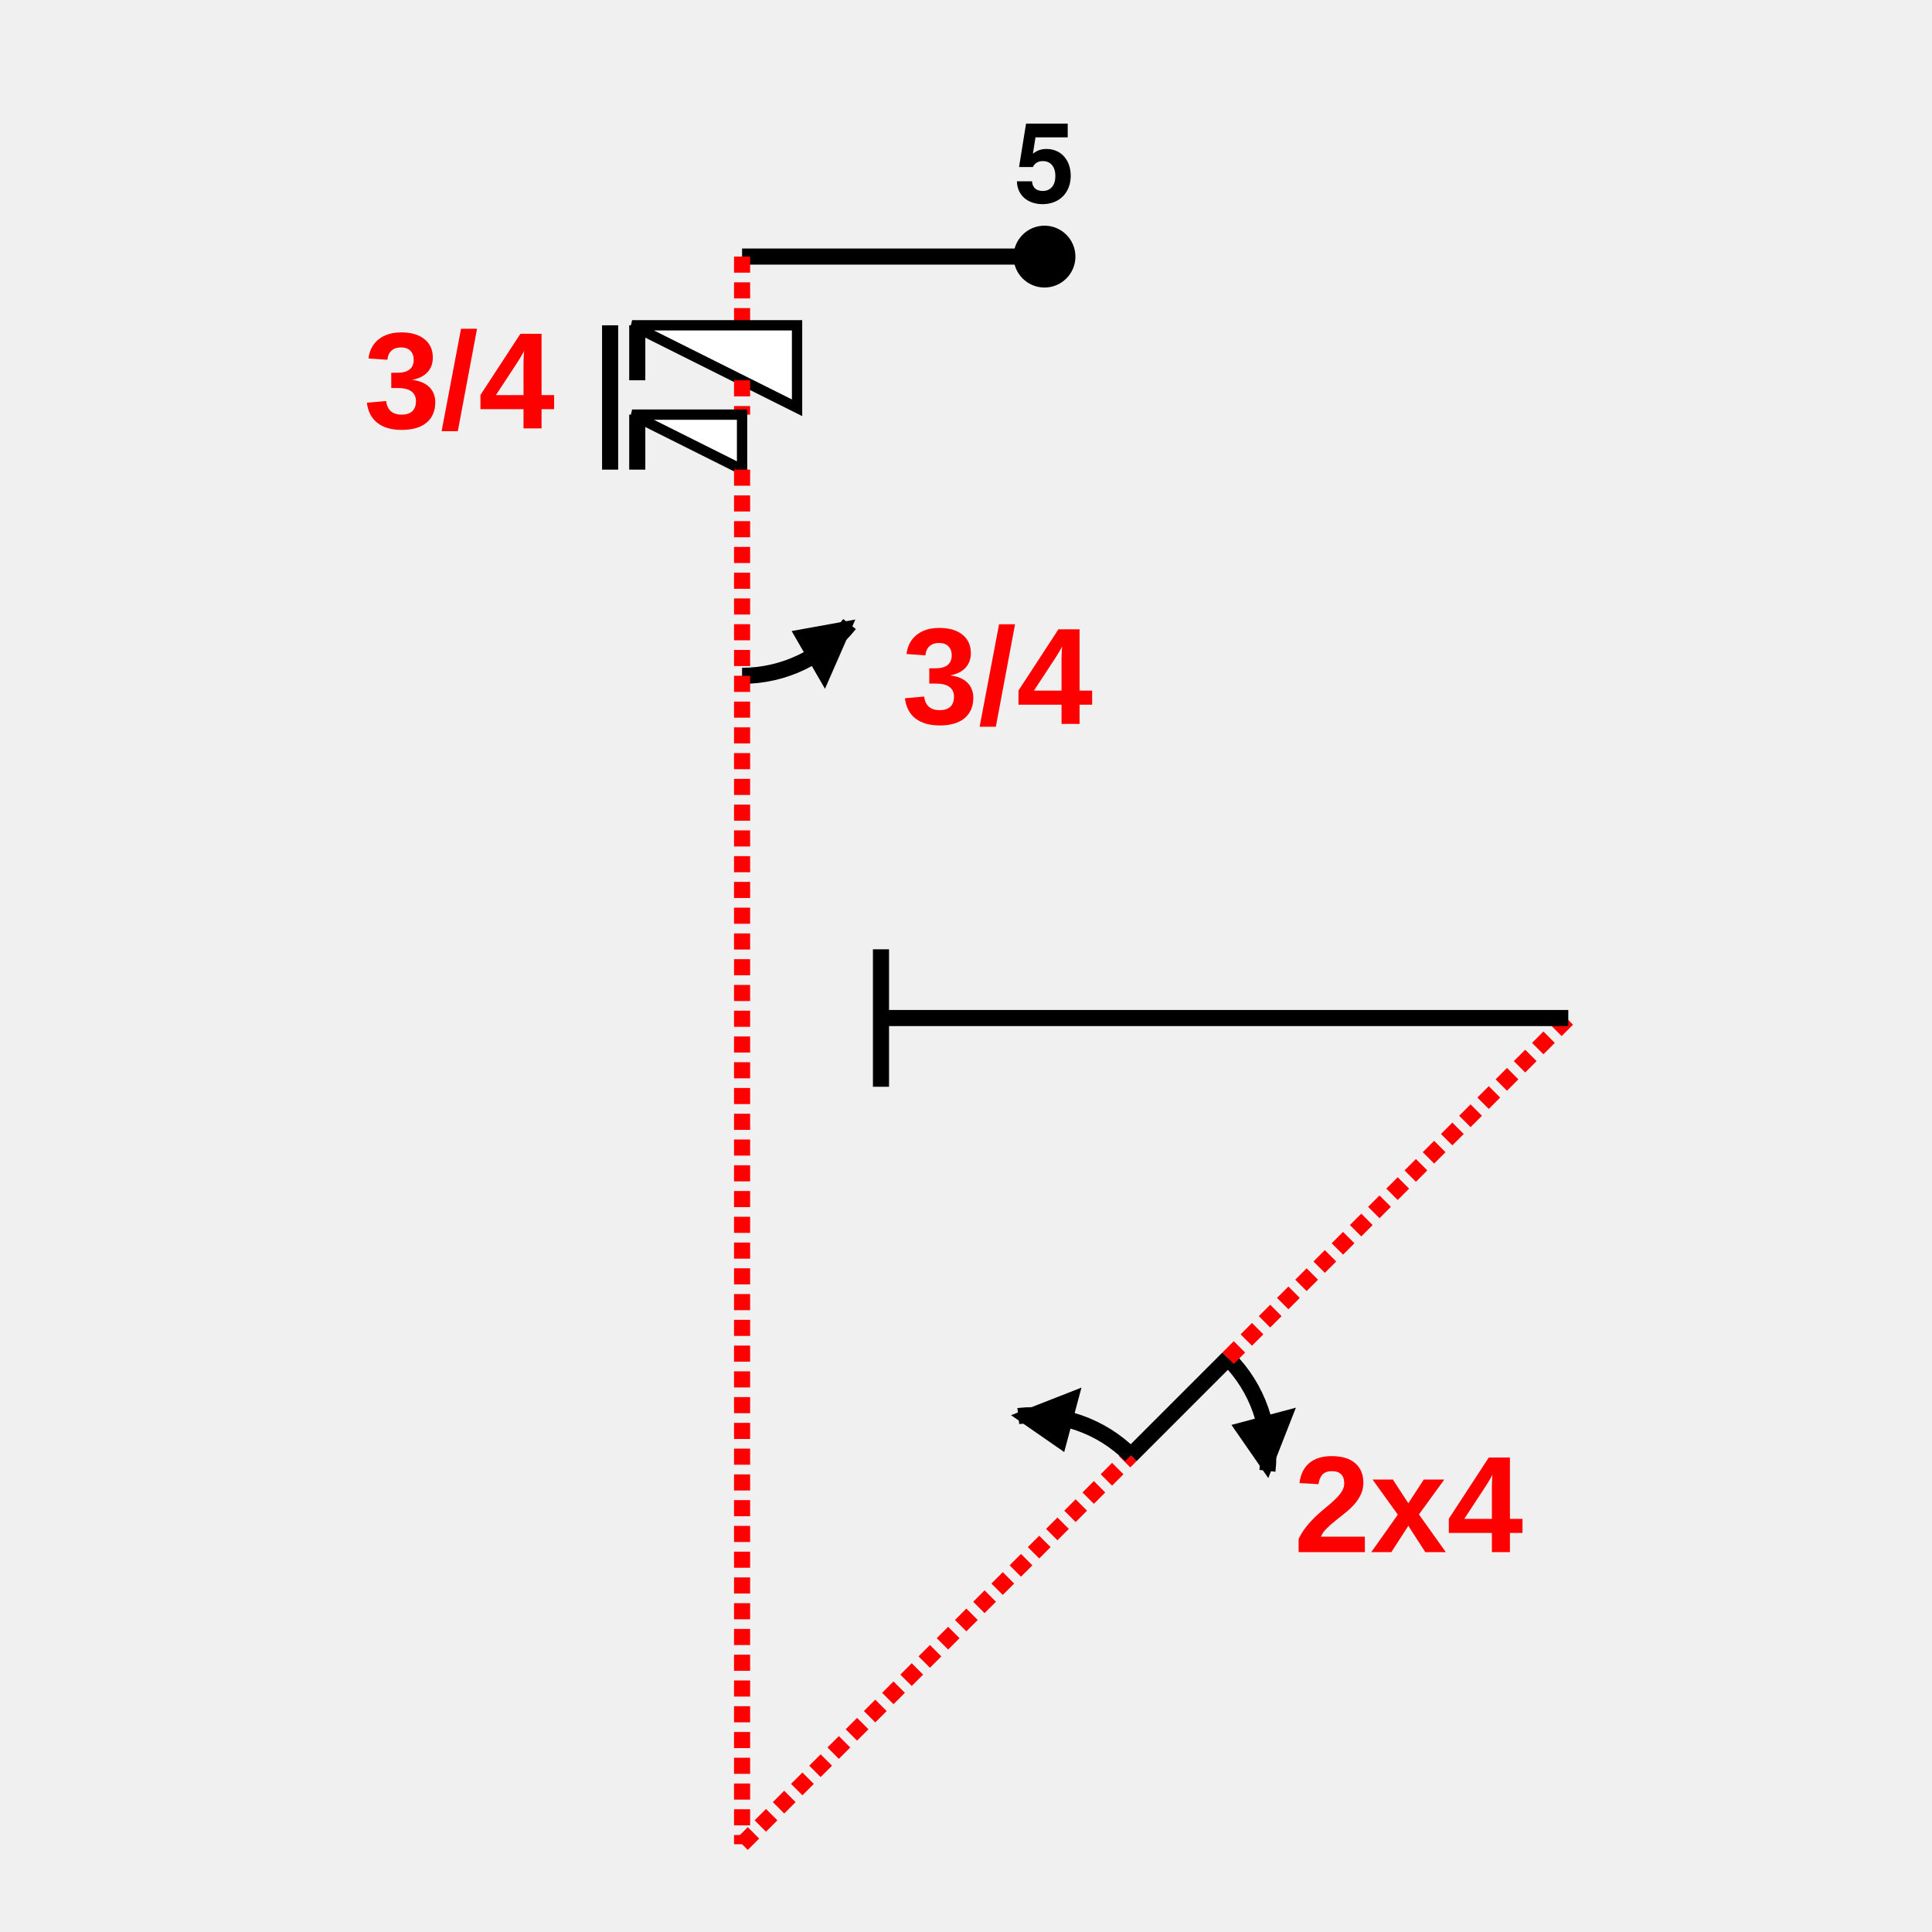
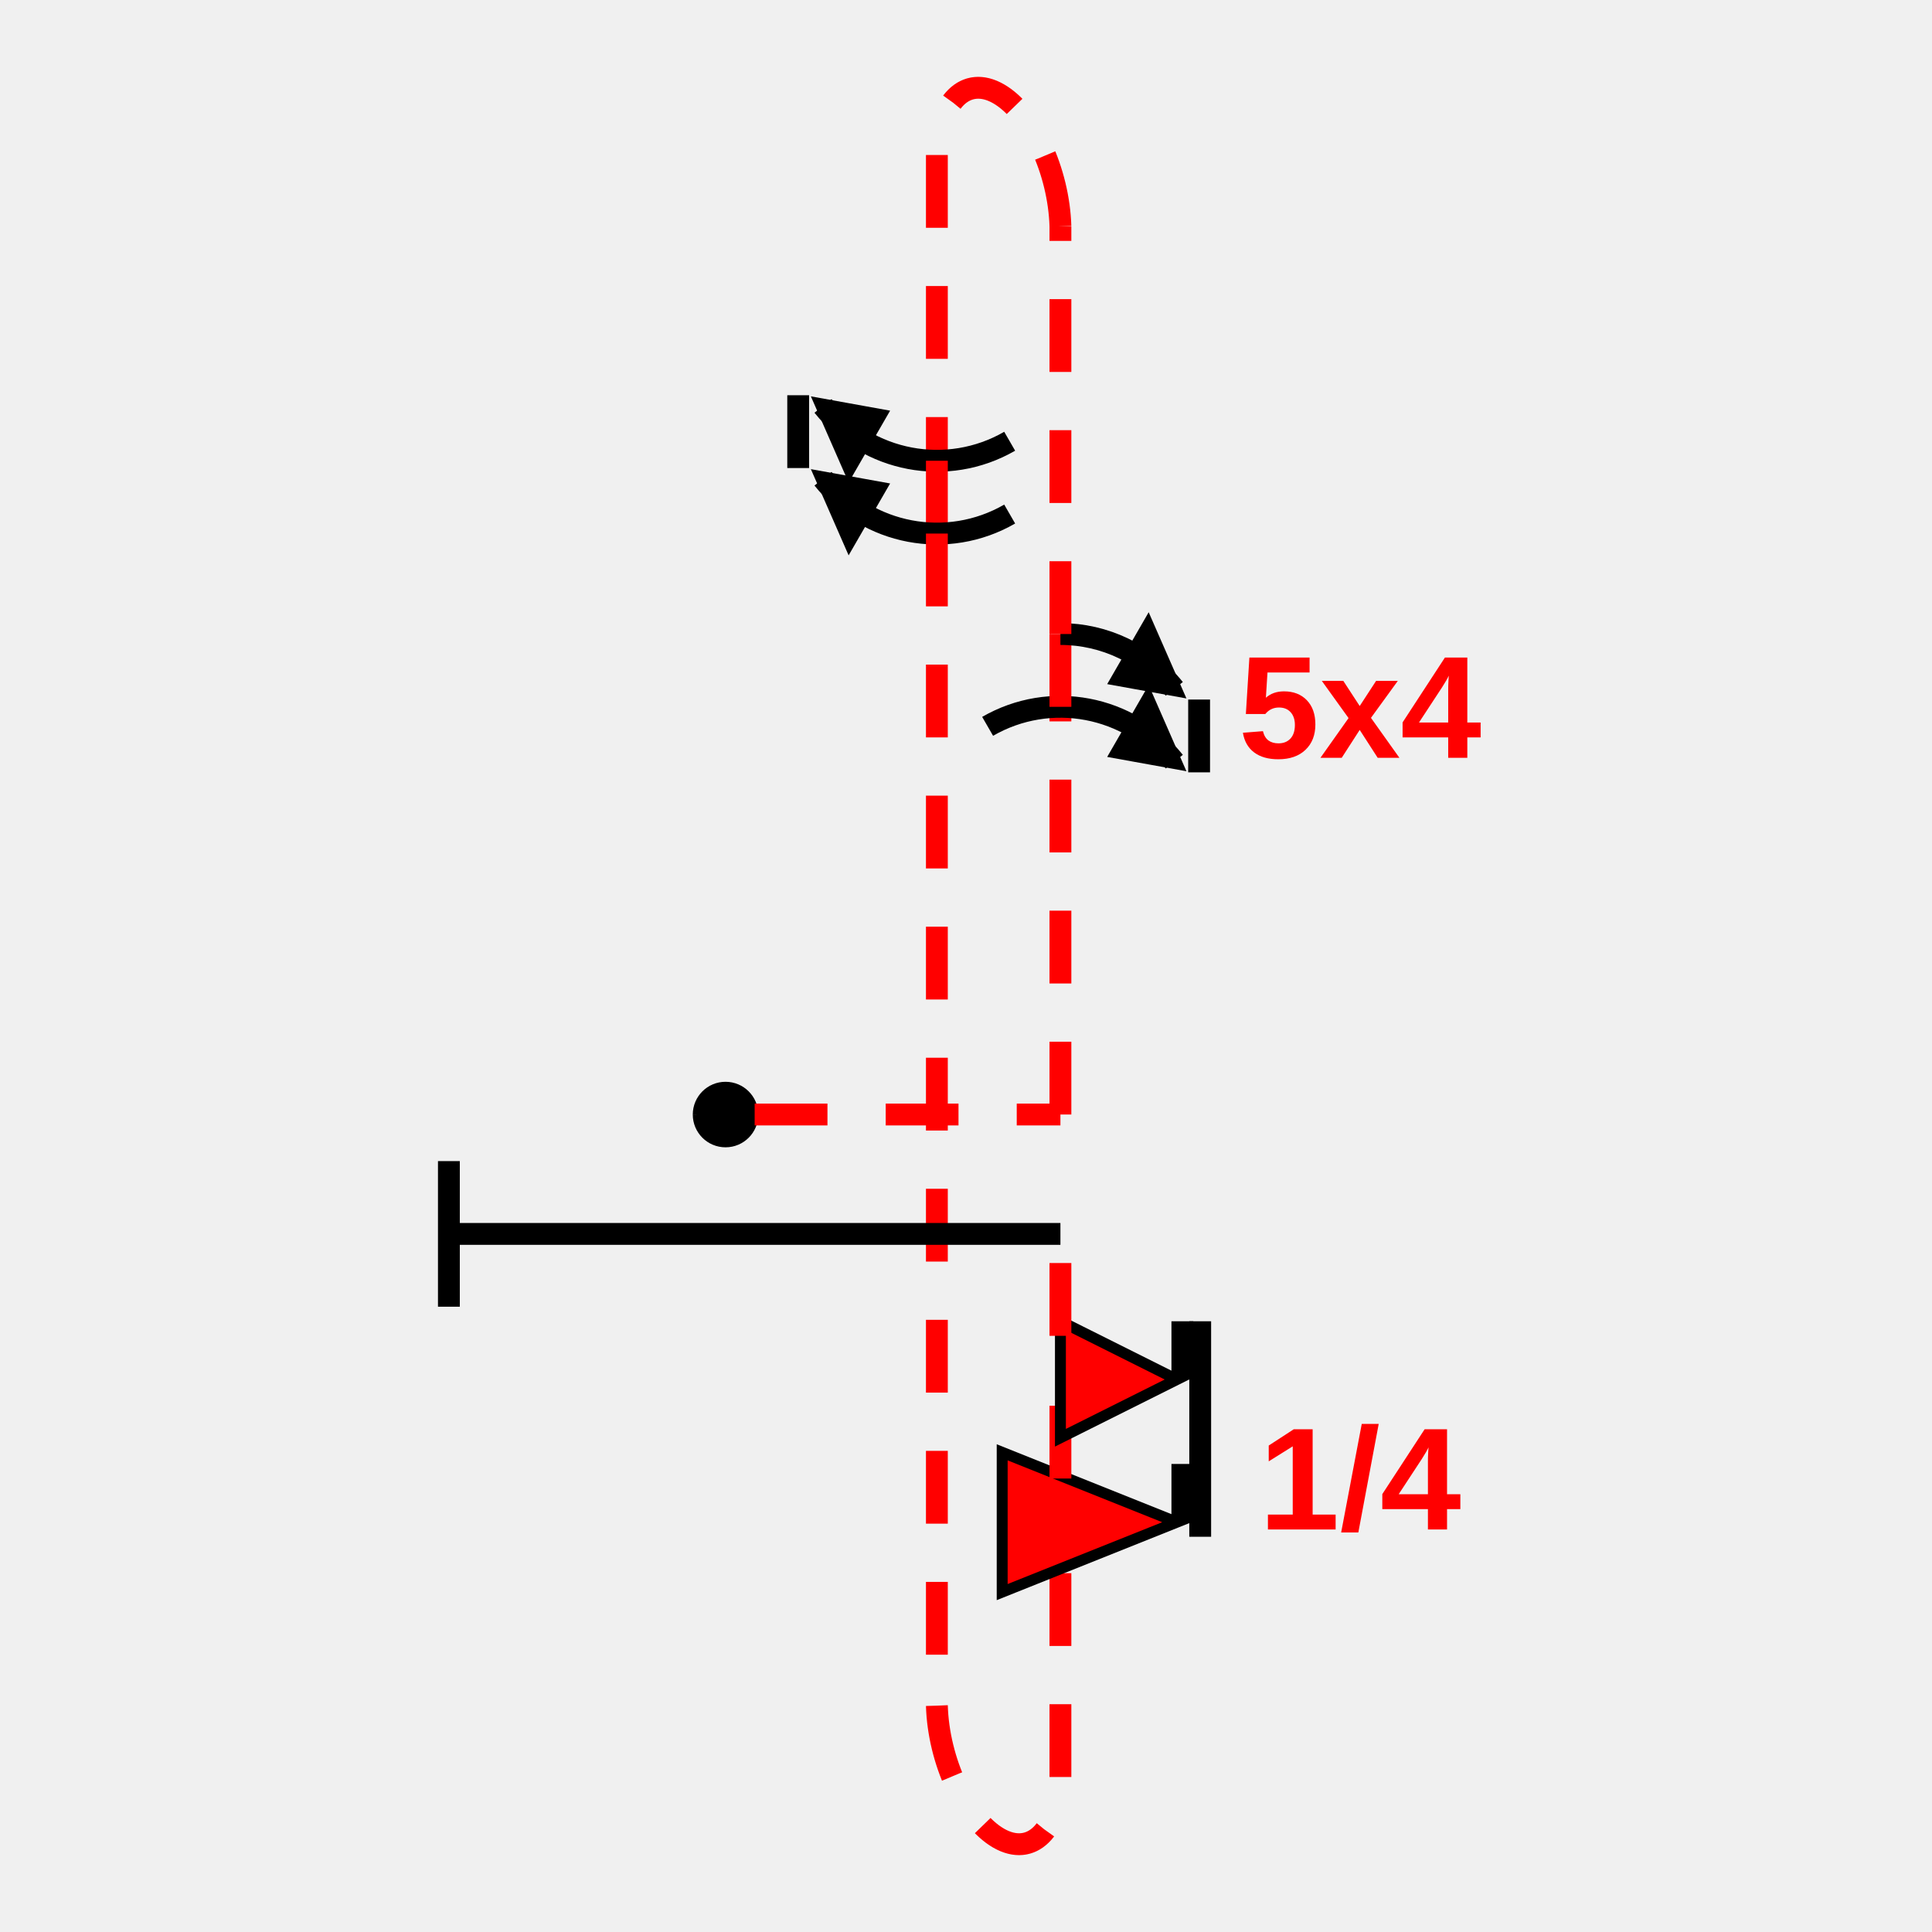
- <svg xmlns="http://www.w3.org/2000/svg" version="1.2" baseProfile="tiny" id="selectedFigureSvg" width="600px" height="600px" viewBox="-107.82 -37.33 192.8 281.1">
+ <svg xmlns="http://www.w3.org/2000/svg" version="1.2" baseProfile="tiny" id="selectedFigureSvg" width="100px" height="100px" viewBox="-45.1 -153.09 156.26 265.38">
  <g id="sequence">
    <g id="figure-2">
-       <text style="font-family: Verdana, Helvetica, Sans; font-size: 16px; font-weight: bold; fill: black;" text-anchor="middle" x="0" y="-8" class="figNr">5</text>
      <path d="M 0,0 m -4,0 a4,4 0 1 1 0,0.01" style="stroke: black; stroke-width: 1px; fill: black;" />
-       <path d="M -4,0 l -40,0" style="stroke: black; stroke-width: 5px; fill: none; vector-effect: non-scaling-stroke;" class="line" id="figure-2-entry" />
-       <path d="M -44,0 l 0,10" style="stroke-dasharray: 5, 3; stroke: red; stroke-width: 5px; fill: none; vector-effect: non-scaling-stroke;" class="line" id="figure-2-roll0-gap0" />
-       <path d="M -44,10 m -15.25,0 l 0,8 " style="stroke: black; stroke-width: 5px; fill: none; vector-effect: non-scaling-stroke;" />
-       <path d="M -44,10 m -16,0 l 24,12 l 0,-12 z" style="stroke: black; stroke-width: 1.5px; fill: white;" />
-       <text style="font-family: Arial, Sans; font-size: 20px; font-weight: bold; fill: red;" text-anchor="middle" x="-85.14" y="25">3/4</text>
-       <path d="M -44,18 l 0,5" style="stroke-dasharray: 5, 3; stroke: red; stroke-width: 5px; fill: none; vector-effect: non-scaling-stroke;" class="line" />
-       <path d="M -44,23 m -19.2,8 l 0,-21" style="stroke: black; stroke-width: 5px; fill: none; vector-effect: non-scaling-stroke;" />
-       <path d="M -44,23 m -15.25,0 l 0,8 " style="stroke: black; stroke-width: 5px; fill: none; vector-effect: non-scaling-stroke;" />
-       <path d="M -44,23 m -16,0 l 16,8 l 0,-8 z" style="stroke: black; stroke-width: 1.5px; fill: white;" />
-       <path d="M -44,31 l 0,30" style="stroke-dasharray: 5, 3; stroke: red; stroke-width: 5px; fill: none; vector-effect: non-scaling-stroke;" class="line" id="figure-2-roll0-gap1" />
-       <path d="M -44,61 m 15.64,-7.53 l -3.64,8.31 l -4,-6.93 z" style="stroke: black; stroke-width: 1px; fill: black;" />
-       <path d="M -44,61 m 15.64,-7.53 a 20,20 0 0 1 -15.64,7.53 " style="stroke: black; stroke-width: 5px; fill: none; vector-effect: non-scaling-stroke;" />
-       <text style="font-family: Arial, Sans; font-size: 20px; font-weight: bold; fill: red;" text-anchor="middle" x="-6.86" y="68">3/4</text>
-       <path d="M -44,61 l 0,170" style="stroke-dasharray: 5, 3; stroke: red; stroke-width: 5px; fill: none; vector-effect: non-scaling-stroke;" class="line" id="figure-2-roll0-gap2" />
-       <path d="M -44,231 l 56.57,-56.57" style="stroke-dasharray: 5, 3; stroke: red; stroke-width: 5px; fill: none; vector-effect: non-scaling-stroke;" class="line" id="figure-2-roll1-gap0" />
-       <path d="M 12.57,174.43 m -16.38,-5.73 l 8.45,-3.31 l -2.07,7.73 z" style="stroke: black; stroke-width: 1px; fill: black;" />
-       <path d="M 12.57,174.43 m -16.38,-5.73 a 20,20 0 0 1 16.38,5.73 " style="stroke: black; stroke-width: 5px; fill: none; vector-effect: non-scaling-stroke;" />
-       <path d="M 12.57,174.43 l 14.14,-14.14" style="stroke: black; stroke-width: 5px; fill: none; vector-effect: non-scaling-stroke;" class="line" id="figure-2-roll1-gap1" />
-       <path d="M 26.71,160.29 m 5.73,16.38 l 3.31,-8.45 l -7.73,2.07 z" style="stroke: black; stroke-width: 1px; fill: black;" />
-       <path d="M 26.71,160.29 m 5.73,16.38 a 20,20 0 0 0 -5.73,-16.38 " style="stroke: black; stroke-width: 5px; fill: none; vector-effect: non-scaling-stroke;" />
-       <text style="font-family: Arial, Sans; font-size: 20px; font-weight: bold; fill: red;" text-anchor="middle" x="52.97" y="188.5">2x4</text>
-       <path d="M 26.71,160.29 l 49.5,-49.5" style="stroke-dasharray: 5, 3; stroke: red; stroke-width: 5px; fill: none; vector-effect: non-scaling-stroke;" class="line" id="figure-2-roll1-gap2" />
-       <path d="M 76.21,110.79 l -100,0" style="stroke: black; stroke-width: 5px; fill: none; vector-effect: non-scaling-stroke;" class="line" id="figure-2-exit" />
-       <path d="M -23.79,110.79 l 0,10 l 0,-20" style="stroke: black; stroke-width: 5px; fill: none; vector-effect: non-scaling-stroke;" />
+       <path d="M 4,0 l 42,0" style="stroke-dasharray: 10, 8; stroke: red; stroke-width: 3px; fill: none; " class="line" id="figure-2-entry" />
+       <path d="M 46,0 l 0,-56" style="stroke-dasharray: 10, 8; stroke: red; stroke-width: 3px; fill: none; " class="line" id="figure-2-roll0-gap0" />
+       <path d="M 46,-56 m 15.64,7.53 l -3.64,-8.31 l -4,6.93 z" style="stroke: black; stroke-width: 2px; fill: black;" />
+       <path d="M 46,-56 m 15.64,7.53 a 20,20 0 0 0 -25.64,-4.85 " style="stroke: black; stroke-width: 3px; fill: none;" />
+       <text style="font-family: Arial, Sans; font-size: 20px; font-weight: bold; fill: red;" text-anchor="middle" x="87.14" y="-49">5x4</text>
+       <path d="M 46,-56 l 0,-10" style="stroke-dasharray: 10, 8; stroke: red; stroke-width: 3px; fill: none; " class="line" />
+       <path d="M 46,-66 m 19.05,9 l 0,10" style="stroke: black; stroke-width: 3px; fill: none;" />
+       <path d="M 46,-66 m 15.64,7.53 l -3.64,-8.31 l -4,6.93 z" style="stroke: black; stroke-width: 2px; fill: black;" />
+       <path d="M 46,-66 m 15.64,7.53 a 20,20 0 0 0 -15.64,-7.53 " style="stroke: black; stroke-width: 3px; fill: none;" />
+       <path d="M 46,-66 l 0,-56" style="stroke-dasharray: 10, 8; stroke: red; stroke-width: 3px; fill: none; " class="line" id="figure-2-roll0-gap1" />
+       <path d="M 46,-122 a7.83,15.19 -14.67 0 0 -16.97,-9.8" style="stroke-dasharray: 10, 8; stroke: red; stroke-width: 3px; fill: none; " />
+       <path d="M 29.03,-131.8 l 0,42" style="stroke-dasharray: 10, 8; stroke: red; stroke-width: 3px; fill: none; " class="line" id="figure-2-roll1-gap0" />
+       <path d="M 29.03,-89.8 m -15.64,-7.53 l 3.64,8.31 l 4,-6.93 z" style="stroke: black; stroke-width: 2px; fill: black;" />
+       <path d="M 29.03,-89.8 m -15.64,-7.53 a 20,20 0 0 0 25.64,4.85 " style="stroke: black; stroke-width: 3px; fill: none;" />
+       <path d="M 29.03,-89.8 l 0,10" style="stroke-dasharray: 10, 8; stroke: red; stroke-width: 3px; fill: none; " class="line" />
+       <path d="M 29.03,-79.8 m -19.05,-9 l 0,-10" style="stroke: black; stroke-width: 3px; fill: none;" />
+       <path d="M 29.03,-79.8 m -15.64,-7.53 l 3.64,8.31 l 4,-6.93 z" style="stroke: black; stroke-width: 2px; fill: black;" />
+       <path d="M 29.03,-79.8 m -15.64,-7.53 a 20,20 0 0 0 25.64,4.85 " style="stroke: black; stroke-width: 3px; fill: none;" />
+       <path d="M 29.03,-79.8 l 0,161" style="stroke-dasharray: 10, 8; stroke: red; stroke-width: 3px; fill: none; " class="line" id="figure-2-roll1-gap1" />
+       <path d="M 29.03,81.2 a7.83,15.19 -14.67 0 0 16.97,9.8" style="stroke-dasharray: 10, 8; stroke: red; stroke-width: 3px; fill: none; " />
+       <path d="M 46,91 l 0,-35" style="stroke-dasharray: 10, 8; stroke: red; stroke-width: 3px; fill: none; " class="line" id="figure-2-roll2-gap0" />
+       <path d="M 46,56 m 16.75,0 l 0,-8 " style="stroke: black; stroke-width: 3px; fill: none;" />
+       <path d="M 46,56 m 16,0 l -24,-9.6 l 0,19.2 z" style="stroke: black; stroke-width: 1.5px; fill: red;" />
+       <text style="font-family: Arial, Sans; font-size: 20px; font-weight: bold; fill: red;" text-anchor="middle" x="87.14" y="57">1/4</text>
+       <path d="M 46,50 l 0,-13.6" style="stroke-dasharray: 10, 8; stroke: red; stroke-width: 3px; fill: none; " class="line" />
+       <path d="M 46,36.4 m 19.2,-8 l 0,29.6" style="stroke: black; stroke-width: 3px; fill: none;" />
+       <path d="M 46,36.4 m 16.75,0 l 0,-8 " style="stroke: black; stroke-width: 3px; fill: none;" />
+       <path d="M 46,36.4 m 16,0 l -16,-8 l 0,16 z" style="stroke: black; stroke-width: 1.5px; fill: red;" />
+       <path d="M 46,30.4 l 0,-14" style="stroke-dasharray: 10, 8; stroke: red; stroke-width: 3px; fill: none; " class="line" id="figure-2-roll2-gap1" />
+       <path d="M 46,16.4 l -84,0" style="stroke: black; stroke-width: 3px; fill: none;" class="line" id="figure-2-exit" />
+       <path d="M -38,16.4 l 0,10 l 0,-20" style="stroke: black; stroke-width: 3px; fill: none;" />
    </g>
  </g>
</svg>
